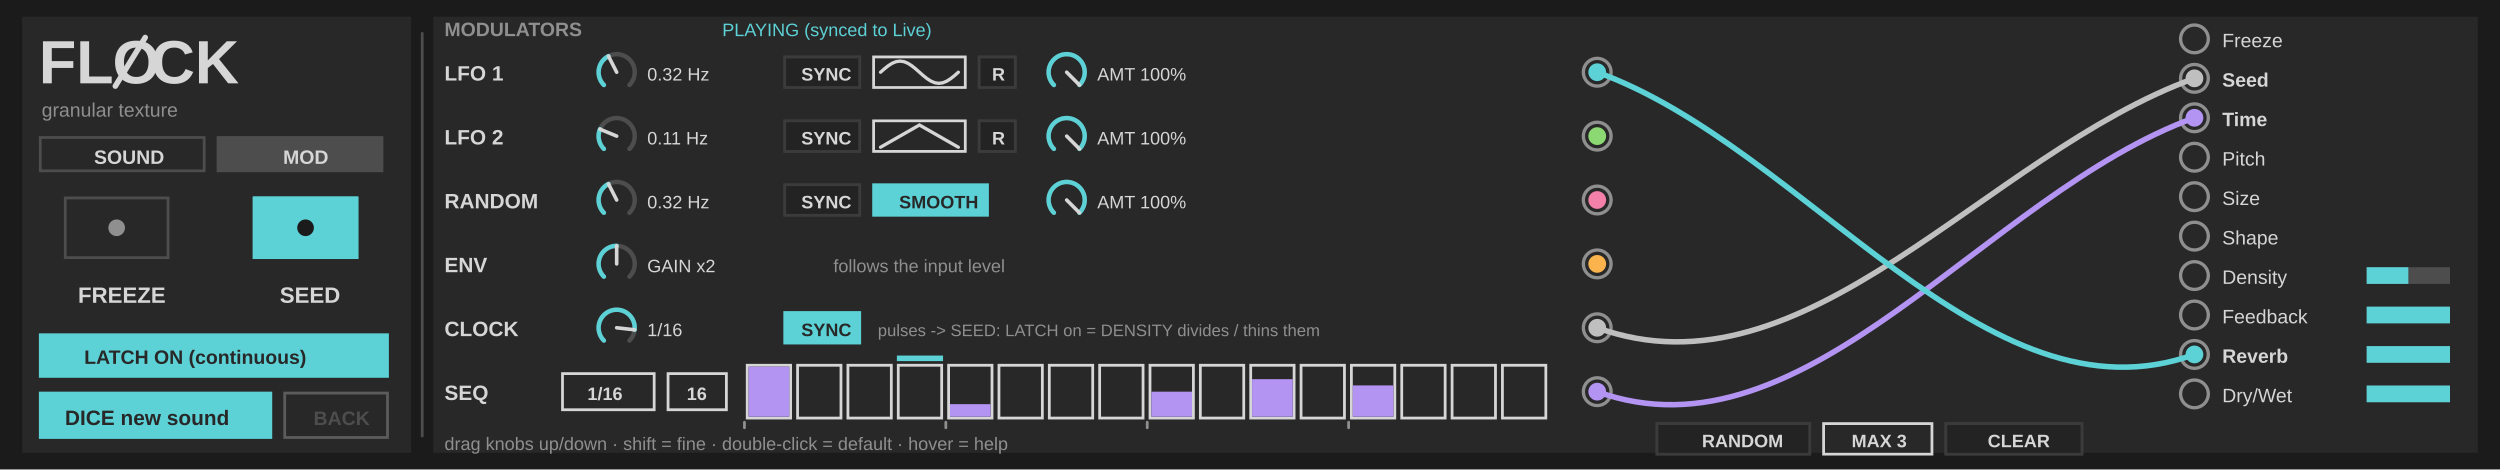
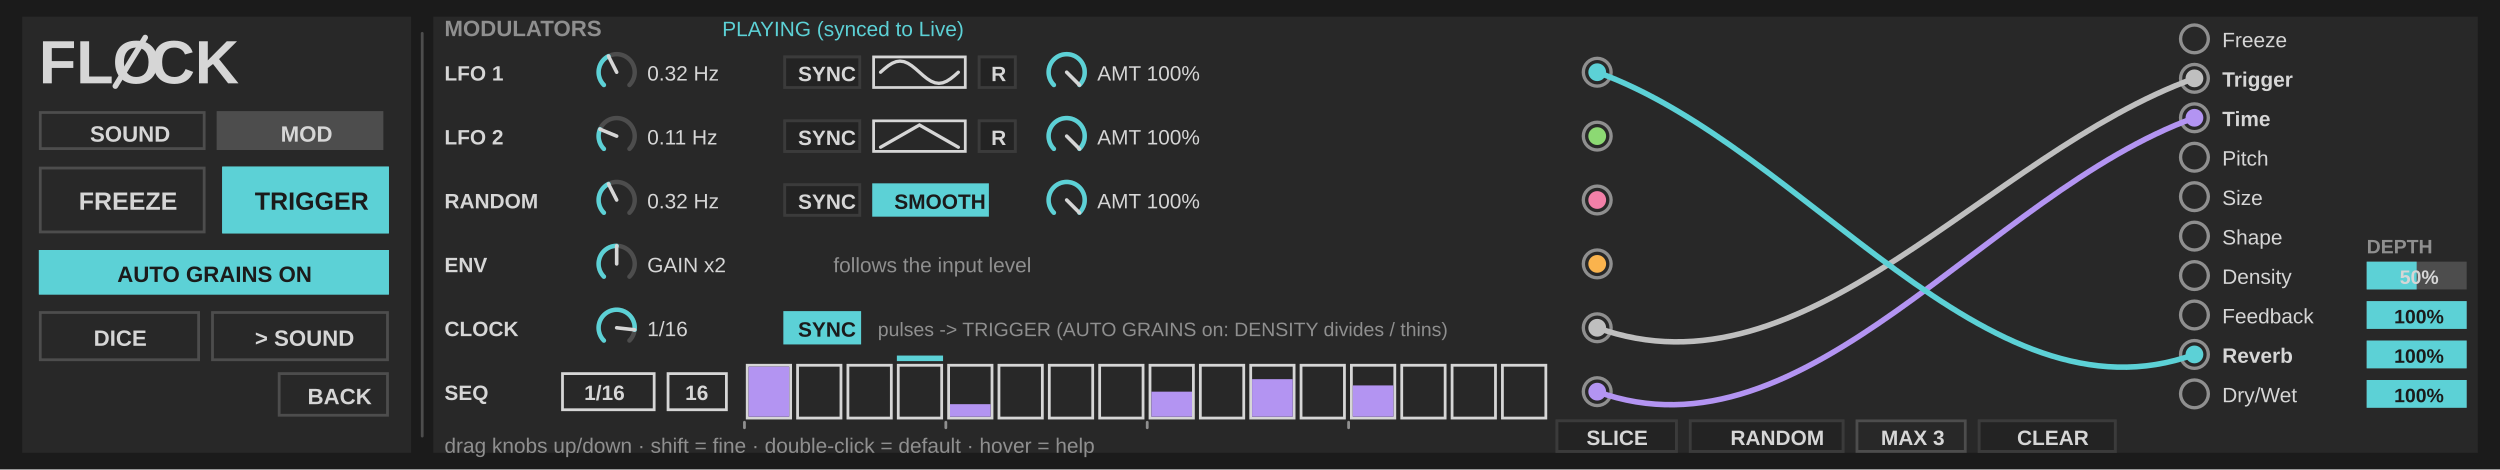
<svg xmlns="http://www.w3.org/2000/svg" width="900" height="169" viewBox="0 0 900 169">
  <defs />
  <path d="M0,0h900v169h-900Z" fill="rgba(27,27,27,1)" />
  <path d="M8,6h140v157h-140Z" fill="rgba(40,40,40,1)" />
  <path d="M156,6h736v157h-736Z" fill="rgba(40,40,40,1)" />
  <text x="14" y="30" font-family="Arial,Helvetica,sans-serif" font-size="22" font-weight="700" fill="rgba(214,214,214,1)">FL</text>
  <text x="40.52" y="30" font-family="Arial,Helvetica,sans-serif" font-size="22" font-weight="700" fill="rgba(214,214,214,1)">O</text>
  <path d="M41.52,31L52.28,13.5" fill="none" stroke="rgba(214,214,214,1)" stroke-width="2" stroke-linecap="round" />
  <text x="54.28" y="30" font-family="Arial,Helvetica,sans-serif" font-size="22" font-weight="700" fill="rgba(214,214,214,1)">CK</text>
-   <text x="15" y="42" font-family="Arial,Helvetica,sans-serif" font-size="7" font-weight="400" fill="rgba(143,143,143,1)">granular texture</text>
-   <path d="M14.5,49.5h59v12h-59Z" fill="none" stroke="rgba(77,77,77,1)" stroke-width="1" stroke-linecap="round" />
-   <text x="33.85" y="59" font-family="Arial,Helvetica,sans-serif" font-size="7" font-weight="700" fill="rgba(214,214,214,1)">SOUND</text>
-   <path d="M78,49h60v13h-60Z" fill="rgba(77,77,77,1)" />
-   <text x="101.91" y="59" font-family="Arial,Helvetica,sans-serif" font-size="7" font-weight="700" fill="rgba(214,214,214,1)">MOD</text>
-   <path d="M23,70.75h38v22.5h-38Z" fill="rgba(40,40,40,1)" />
-   <path d="M23.5,71.25h37v21.5h-37Z" fill="none" stroke="rgba(77,77,77,1)" stroke-width="1" stroke-linecap="round" />
-   <path d="M39,82a3,3 0 1,0 6,0a3,3 0 1,0 -6,0" fill="rgba(143,143,143,1)" />
-   <text x="28.08" y="109" font-family="Arial,Helvetica,sans-serif" font-size="8" font-weight="700" fill="rgba(214,214,214,1)">FREEZE</text>
-   <path d="M91,70.75h38v22.5h-38Z" fill="rgba(92,209,214,1)" />
-   <path d="M91.5,71.25h37v21.5h-37Z" fill="none" stroke="rgba(92,209,214,1)" stroke-width="1" stroke-linecap="round" />
-   <path d="M107,82a3,3 0 1,0 6,0a3,3 0 1,0 -6,0" fill="rgba(27,27,27,1)" />
-   <text x="100.72" y="109" font-family="Arial,Helvetica,sans-serif" font-size="8" font-weight="700" fill="rgba(214,214,214,1)">SEED</text>
-   <path d="M14,120h126v16h-126Z" fill="rgba(92,209,214,1)" />
-   <text x="30.31" y="131" font-family="Arial,Helvetica,sans-serif" font-size="7" font-weight="700" fill="rgba(40,40,40,1)">LATCH  ON  (continuous)</text>
-   <path d="M14,141h84v17h-84Z" fill="rgba(92,209,214,1)" />
-   <text x="23.375" y="153" font-family="Arial,Helvetica,sans-serif" font-size="7.5" font-weight="700" fill="rgba(40,40,40,1)">DICE  new sound</text>
-   <path d="M102.5,141.5h37v16h-37Z" fill="none" stroke="rgba(214,214,214,0.3)" stroke-width="1" stroke-linecap="round" />
-   <text x="112.88" y="153" font-family="Arial,Helvetica,sans-serif" font-size="7" font-weight="700" fill="rgba(77,77,77,1)">BACK</text>
+   <path d="M14.5,40.5h59v13h-59Z" fill="none" stroke="rgba(77,77,77,1)" stroke-width="1" stroke-linecap="round" />
+   <text x="32.4" y="51" font-family="Arial,Helvetica,sans-serif" font-size="8" font-weight="700" fill="rgba(214,214,214,1)">SOUND</text>
+   <path d="M78,40h60v14h-60Z" fill="rgba(77,77,77,1)" />
+   <text x="101.04" y="51" font-family="Arial,Helvetica,sans-serif" font-size="8" font-weight="700" fill="rgba(214,214,214,1)">MOD</text>
+   <path d="M14,60h60v24h-60Z" fill="rgba(40,40,40,1)" />
+   <path d="M14.5,60.5h59v23h-59Z" fill="none" stroke="rgba(77,77,77,1)" stroke-width="1" stroke-linecap="round" />
+   <text x="28.34" y="75.5" font-family="Arial,Helvetica,sans-serif" font-size="9" font-weight="700" fill="rgba(214,214,214,1)">FREEZE</text>
+   <path d="M80,60h60v24h-60Z" fill="rgba(92,209,214,1)" />
+   <path d="M80.5,60.5h59v23h-59Z" fill="none" stroke="rgba(92,209,214,1)" stroke-width="1" stroke-linecap="round" />
+   <text x="91.73" y="75.5" font-family="Arial,Helvetica,sans-serif" font-size="9" font-weight="700" fill="rgba(27,27,27,1)">TRIGGER</text>
+   <path d="M14,90h126v16h-126Z" fill="rgba(92,209,214,1)" />
+   <path d="M14.5,90.5h125v15h-125Z" fill="none" stroke="rgba(92,209,214,1)" stroke-width="1" stroke-linecap="round" />
+   <text x="42.2" y="101.5" font-family="Arial,Helvetica,sans-serif" font-size="8" font-weight="700" fill="rgba(27,27,27,1)">AUTO GRAINS  ON</text>
+   <path d="M14,112h58v18h-58Z" fill="rgba(40,40,40,1)" />
+   <path d="M14.5,112.5h57v17h-57Z" fill="none" stroke="rgba(77,77,77,1)" stroke-width="1" stroke-linecap="round" />
+   <text x="33.72" y="124.5" font-family="Arial,Helvetica,sans-serif" font-size="8" font-weight="700" fill="rgba(214,214,214,1)">DICE</text>
+   <path d="M76,112h64v18h-64Z" fill="rgba(40,40,40,1)" />
+   <path d="M76.5,112.5h63v17h-63Z" fill="none" stroke="rgba(77,77,77,1)" stroke-width="1" stroke-linecap="round" />
+   <text x="91.76" y="124.5" font-family="Arial,Helvetica,sans-serif" font-size="8" font-weight="700" fill="rgba(214,214,214,1)">&gt; SOUND</text>
+   <text x="16" y="145" font-family="Arial,Helvetica,sans-serif" font-size="8" font-weight="700" fill="rgba(92,209,214,1)" />
+   <path d="M100,134h40v16h-40Z" fill="rgba(40,40,40,1)" />
+   <path d="M100.5,134.5h39v15h-39Z" fill="none" stroke="rgba(77,77,77,1)" stroke-width="1" stroke-linecap="round" />
+   <text x="110.72" y="145.5" font-family="Arial,Helvetica,sans-serif" font-size="8" font-weight="700" fill="rgba(214,214,214,1)">BACK</text>
  <path d="M152,12L152,157" fill="none" stroke="rgba(77,77,77,1)" stroke-width="1" stroke-linecap="round" />
-   <text x="160" y="13" font-family="Arial,Helvetica,sans-serif" font-size="7" font-weight="700" fill="rgba(143,143,143,1)">MODULATORS</text>
-   <text x="260" y="13" font-family="Arial,Helvetica,sans-serif" font-size="6.5" font-weight="400" fill="rgba(92,209,214,1)">PLAYING (synced to Live)</text>
+   <text x="160" y="13" font-family="Arial,Helvetica,sans-serif" font-size="8" font-weight="700" fill="rgba(143,143,143,1)">MODULATORS</text>
+   <text x="260" y="13" font-family="Arial,Helvetica,sans-serif" font-size="7.5" font-weight="400" fill="rgba(92,209,214,1)">PLAYING (synced to Live)</text>
  <text x="160" y="29" font-family="Arial,Helvetica,sans-serif" font-size="7.5" font-weight="700" fill="rgba(214,214,214,1)">LFO 1</text>
  <path d="M217.404,30.596L217.052,30.215L216.731,29.807L216.444,29.374L216.193,28.92L215.978,28.447L215.802,27.959L215.666,27.458L215.57,26.948L215.514,26.432L215.501,25.913L215.528,25.395L215.597,24.881L215.707,24.373L215.857,23.877L216.046,23.393L216.273,22.926L216.536,22.479L216.834,22.055L217.166,21.655L217.528,21.283L217.918,20.941L218.335,20.632L218.775,20.356L219.236,20.117L219.714,19.915L220.207,19.752L220.711,19.629L221.223,19.547L221.74,19.505L222.26,19.505L222.777,19.547L223.289,19.629L223.793,19.752L224.286,19.915L224.764,20.117L225.225,20.356L225.665,20.632L226.082,20.941L226.472,21.283L226.834,21.655L227.166,22.055L227.464,22.479L227.727,22.926L227.954,23.393L228.143,23.877L228.293,24.373L228.403,24.881L228.472,25.395L228.499,25.913L228.486,26.432L228.43,26.948L228.334,27.458L228.198,27.959L228.022,28.447L227.807,28.92L227.556,29.374L227.269,29.807L226.948,30.215L226.596,30.596" fill="none" stroke="rgba(77,77,77,1)" stroke-width="1.6" stroke-linecap="round" />
  <path d="M217.404,30.596L217.057,30.221L216.741,29.821L216.458,29.396L216.208,28.951L215.995,28.487L215.818,28.009L215.68,27.517L215.58,27.017L215.52,26.51L215.5,26L215.52,25.49L215.58,24.983L215.68,24.483L215.818,23.991L215.995,23.513L216.208,23.049L216.458,22.604L216.741,22.179L217.057,21.779L217.404,21.404L217.779,21.057L218.179,20.741L218.604,20.458L219.049,20.208" fill="none" stroke="rgba(92,209,214,1)" stroke-width="1.6" stroke-linecap="round" />
  <path d="M222,26L219.049,20.208" fill="none" stroke="rgba(214,214,214,1)" stroke-width="1.3" stroke-linecap="round" />
-   <text x="233" y="29" font-family="Arial,Helvetica,sans-serif" font-size="6.5" font-weight="400" fill="rgba(214,214,214,1)">0.32 Hz</text>
+   <text x="233" y="29" font-family="Arial,Helvetica,sans-serif" font-size="7.5" font-weight="400" fill="rgba(214,214,214,1)">0.32 Hz</text>
  <path d="M282.5,20.5h27v11h-27Z" fill="none" stroke="rgba(77,77,77,1)" stroke-width="1" stroke-linecap="round" />
  <path d="M282,20h28v12h-28Z" fill="rgba(27,27,27,0.35)" />
-   <text x="288.46" y="29" font-family="Arial,Helvetica,sans-serif" font-size="6.5" font-weight="700" fill="rgba(214,214,214,1)">SYNC</text>
+   <text x="287.3" y="29.2" font-family="Arial,Helvetica,sans-serif" font-size="7.5" font-weight="700" fill="rgba(214,214,214,1)">SYNC</text>
  <path d="M314.5,20.5h33v11h-33Z" fill="none" stroke="rgba(214,214,214,1)" stroke-width="1" stroke-linecap="round" />
  <path d="M317,26L318.4,24.764L319.8,23.649L321.2,22.764L322.6,22.196L324,22L325.4,22.196L326.8,22.764L328.2,23.649L329.6,24.764L331,26L332.4,27.236L333.8,28.351L335.2,29.236L336.6,29.804L338,30L339.4,29.804L340.8,29.236L342.2,28.351L343.6,27.236L345,26" fill="none" stroke="rgba(214,214,214,1)" stroke-width="1.2" stroke-linecap="round" />
  <path d="M352.5,20.5h13v11h-13Z" fill="none" stroke="rgba(77,77,77,1)" stroke-width="1" stroke-linecap="round" />
  <path d="M352,20h14v12h-14Z" fill="rgba(27,27,27,0.35)" />
-   <text x="357.115" y="29" font-family="Arial,Helvetica,sans-serif" font-size="6.5" font-weight="700" fill="rgba(214,214,214,1)">R</text>
+   <text x="356.825" y="29.2" font-family="Arial,Helvetica,sans-serif" font-size="7.5" font-weight="700" fill="rgba(214,214,214,1)">R</text>
  <path d="M379.404,30.596L379.052,30.215L378.731,29.807L378.444,29.374L378.193,28.92L377.978,28.447L377.802,27.959L377.666,27.458L377.57,26.948L377.514,26.432L377.501,25.913L377.528,25.395L377.597,24.881L377.707,24.373L377.857,23.877L378.046,23.393L378.273,22.926L378.536,22.479L378.834,22.055L379.166,21.655L379.528,21.283L379.918,20.941L380.335,20.632L380.775,20.356L381.236,20.117L381.714,19.915L382.207,19.752L382.711,19.629L383.223,19.547L383.74,19.505L384.26,19.505L384.777,19.547L385.289,19.629L385.793,19.752L386.286,19.915L386.764,20.117L387.225,20.356L387.665,20.632L388.082,20.941L388.472,21.283L388.834,21.655L389.166,22.055L389.464,22.479L389.727,22.926L389.954,23.393L390.143,23.877L390.293,24.373L390.403,24.881L390.472,25.395L390.499,25.913L390.486,26.432L390.43,26.948L390.334,27.458L390.198,27.959L390.022,28.447L389.807,28.92L389.556,29.374L389.269,29.807L388.948,30.215L388.596,30.596" fill="none" stroke="rgba(77,77,77,1)" stroke-width="1.6" stroke-linecap="round" />
  <path d="M379.404,30.596L379.052,30.215L378.731,29.807L378.444,29.374L378.193,28.92L377.978,28.447L377.802,27.959L377.666,27.458L377.57,26.948L377.514,26.432L377.501,25.913L377.528,25.395L377.597,24.881L377.707,24.373L377.857,23.877L378.046,23.393L378.273,22.926L378.536,22.479L378.834,22.055L379.166,21.655L379.528,21.283L379.918,20.941L380.335,20.632L380.775,20.356L381.236,20.117L381.714,19.915L382.207,19.752L382.711,19.629L383.223,19.547L383.74,19.505L384.26,19.505L384.777,19.547L385.289,19.629L385.793,19.752L386.286,19.915L386.764,20.117L387.225,20.356L387.665,20.632L388.082,20.941L388.472,21.283L388.834,21.655L389.166,22.055L389.464,22.479L389.727,22.926L389.954,23.393L390.143,23.877L390.293,24.373L390.403,24.881L390.472,25.395L390.499,25.913L390.486,26.432L390.43,26.948L390.334,27.458L390.198,27.959L390.022,28.447L389.807,28.92L389.556,29.374L389.269,29.807L388.948,30.215L388.596,30.596" fill="none" stroke="rgba(92,209,214,1)" stroke-width="1.6" stroke-linecap="round" />
  <path d="M384,26L388.596,30.596" fill="none" stroke="rgba(214,214,214,1)" stroke-width="1.3" stroke-linecap="round" />
-   <text x="395" y="29" font-family="Arial,Helvetica,sans-serif" font-size="6.5" font-weight="400" fill="rgba(214,214,214,1)">AMT 100%</text>
+   <text x="395" y="29" font-family="Arial,Helvetica,sans-serif" font-size="7.5" font-weight="400" fill="rgba(214,214,214,1)">AMT 100%</text>
  <path d="M570,26a5,5 0 1,0 10,0a5,5 0 1,0 -10,0" fill="none" stroke="rgba(143,143,143,1)" stroke-width="1.2" stroke-linecap="round" />
  <path d="M571.8,26a3.2,3.2 0 1,0 6.4,0a3.2,3.2 0 1,0 -6.4,0" fill="rgba(92,209,214,1)" />
  <text x="160" y="52" font-family="Arial,Helvetica,sans-serif" font-size="7.5" font-weight="700" fill="rgba(214,214,214,1)">LFO 2</text>
  <path d="M217.404,53.596L217.052,53.215L216.731,52.807L216.444,52.374L216.193,51.92L215.978,51.447L215.802,50.959L215.666,50.458L215.57,49.948L215.514,49.432L215.501,48.913L215.528,48.395L215.597,47.881L215.707,47.373L215.857,46.877L216.046,46.393L216.273,45.926L216.536,45.479L216.834,45.055L217.166,44.655L217.528,44.283L217.918,43.941L218.335,43.632L218.775,43.356L219.236,43.117L219.714,42.915L220.207,42.752L220.711,42.629L221.223,42.547L221.74,42.505L222.26,42.505L222.777,42.547L223.289,42.629L223.793,42.752L224.286,42.915L224.764,43.117L225.225,43.356L225.665,43.632L226.082,43.941L226.472,44.283L226.834,44.655L227.166,45.055L227.464,45.479L227.727,45.926L227.954,46.393L228.143,46.877L228.293,47.373L228.403,47.881L228.472,48.395L228.499,48.913L228.486,49.432L228.43,49.948L228.334,50.458L228.198,50.959L228.022,51.447L227.807,51.92L227.556,52.374L227.269,52.807L226.948,53.215L226.596,53.596" fill="none" stroke="rgba(77,77,77,1)" stroke-width="1.6" stroke-linecap="round" />
  <path d="M217.404,53.596L217.057,53.221L216.741,52.821L216.458,52.396L216.208,51.951L215.995,51.487L215.818,51.009L215.68,50.517L215.58,50.017L215.52,49.51L215.5,49L215.52,48.49L215.58,47.983L215.68,47.483L215.818,46.991L215.995,46.513" fill="none" stroke="rgba(92,209,214,1)" stroke-width="1.6" stroke-linecap="round" />
  <path d="M222,49L215.995,46.513" fill="none" stroke="rgba(214,214,214,1)" stroke-width="1.3" stroke-linecap="round" />
-   <text x="233" y="52" font-family="Arial,Helvetica,sans-serif" font-size="6.5" font-weight="400" fill="rgba(214,214,214,1)">0.11 Hz</text>
+   <text x="233" y="52" font-family="Arial,Helvetica,sans-serif" font-size="7.5" font-weight="400" fill="rgba(214,214,214,1)">0.11 Hz</text>
  <path d="M282.5,43.5h27v11h-27Z" fill="none" stroke="rgba(77,77,77,1)" stroke-width="1" stroke-linecap="round" />
  <path d="M282,43h28v12h-28Z" fill="rgba(27,27,27,0.35)" />
-   <text x="288.46" y="52" font-family="Arial,Helvetica,sans-serif" font-size="6.5" font-weight="700" fill="rgba(214,214,214,1)">SYNC</text>
+   <text x="287.3" y="52.2" font-family="Arial,Helvetica,sans-serif" font-size="7.5" font-weight="700" fill="rgba(214,214,214,1)">SYNC</text>
  <path d="M314.5,43.5h33v11h-33Z" fill="none" stroke="rgba(214,214,214,1)" stroke-width="1" stroke-linecap="round" />
  <path d="M317,53L318.4,52.2L319.8,51.4L321.2,50.6L322.6,49.8L324,49L325.4,48.2L326.8,47.4L328.2,46.6L329.6,45.8L331,45L332.4,45.8L333.8,46.6L335.2,47.4L336.6,48.2L338,49L339.4,49.8L340.8,50.6L342.2,51.4L343.6,52.2L345,53" fill="none" stroke="rgba(214,214,214,1)" stroke-width="1.2" stroke-linecap="round" />
  <path d="M352.5,43.5h13v11h-13Z" fill="none" stroke="rgba(77,77,77,1)" stroke-width="1" stroke-linecap="round" />
  <path d="M352,43h14v12h-14Z" fill="rgba(27,27,27,0.35)" />
-   <text x="357.115" y="52" font-family="Arial,Helvetica,sans-serif" font-size="6.5" font-weight="700" fill="rgba(214,214,214,1)">R</text>
+   <text x="356.825" y="52.2" font-family="Arial,Helvetica,sans-serif" font-size="7.5" font-weight="700" fill="rgba(214,214,214,1)">R</text>
  <path d="M379.404,53.596L379.052,53.215L378.731,52.807L378.444,52.374L378.193,51.92L377.978,51.447L377.802,50.959L377.666,50.458L377.57,49.948L377.514,49.432L377.501,48.913L377.528,48.395L377.597,47.881L377.707,47.373L377.857,46.877L378.046,46.393L378.273,45.926L378.536,45.479L378.834,45.055L379.166,44.655L379.528,44.283L379.918,43.941L380.335,43.632L380.775,43.356L381.236,43.117L381.714,42.915L382.207,42.752L382.711,42.629L383.223,42.547L383.74,42.505L384.26,42.505L384.777,42.547L385.289,42.629L385.793,42.752L386.286,42.915L386.764,43.117L387.225,43.356L387.665,43.632L388.082,43.941L388.472,44.283L388.834,44.655L389.166,45.055L389.464,45.479L389.727,45.926L389.954,46.393L390.143,46.877L390.293,47.373L390.403,47.881L390.472,48.395L390.499,48.913L390.486,49.432L390.43,49.948L390.334,50.458L390.198,50.959L390.022,51.447L389.807,51.92L389.556,52.374L389.269,52.807L388.948,53.215L388.596,53.596" fill="none" stroke="rgba(77,77,77,1)" stroke-width="1.6" stroke-linecap="round" />
  <path d="M379.404,53.596L379.052,53.215L378.731,52.807L378.444,52.374L378.193,51.92L377.978,51.447L377.802,50.959L377.666,50.458L377.57,49.948L377.514,49.432L377.501,48.913L377.528,48.395L377.597,47.881L377.707,47.373L377.857,46.877L378.046,46.393L378.273,45.926L378.536,45.479L378.834,45.055L379.166,44.655L379.528,44.283L379.918,43.941L380.335,43.632L380.775,43.356L381.236,43.117L381.714,42.915L382.207,42.752L382.711,42.629L383.223,42.547L383.74,42.505L384.26,42.505L384.777,42.547L385.289,42.629L385.793,42.752L386.286,42.915L386.764,43.117L387.225,43.356L387.665,43.632L388.082,43.941L388.472,44.283L388.834,44.655L389.166,45.055L389.464,45.479L389.727,45.926L389.954,46.393L390.143,46.877L390.293,47.373L390.403,47.881L390.472,48.395L390.499,48.913L390.486,49.432L390.43,49.948L390.334,50.458L390.198,50.959L390.022,51.447L389.807,51.92L389.556,52.374L389.269,52.807L388.948,53.215L388.596,53.596" fill="none" stroke="rgba(92,209,214,1)" stroke-width="1.6" stroke-linecap="round" />
  <path d="M384,49L388.596,53.596" fill="none" stroke="rgba(214,214,214,1)" stroke-width="1.3" stroke-linecap="round" />
-   <text x="395" y="52" font-family="Arial,Helvetica,sans-serif" font-size="6.5" font-weight="400" fill="rgba(214,214,214,1)">AMT 100%</text>
+   <text x="395" y="52" font-family="Arial,Helvetica,sans-serif" font-size="7.5" font-weight="400" fill="rgba(214,214,214,1)">AMT 100%</text>
  <path d="M570,49a5,5 0 1,0 10,0a5,5 0 1,0 -10,0" fill="none" stroke="rgba(143,143,143,1)" stroke-width="1.2" stroke-linecap="round" />
  <path d="M571.8,49a3.2,3.2 0 1,0 6.4,0a3.2,3.2 0 1,0 -6.4,0" fill="rgba(140,217,115,1)" />
  <text x="160" y="75" font-family="Arial,Helvetica,sans-serif" font-size="7.5" font-weight="700" fill="rgba(214,214,214,1)">RANDOM</text>
  <path d="M217.404,76.596L217.052,76.215L216.731,75.807L216.444,75.374L216.193,74.92L215.978,74.447L215.802,73.959L215.666,73.458L215.57,72.948L215.514,72.432L215.501,71.913L215.528,71.395L215.597,70.881L215.707,70.373L215.857,69.877L216.046,69.393L216.273,68.926L216.536,68.479L216.834,68.055L217.166,67.655L217.528,67.283L217.918,66.941L218.335,66.632L218.775,66.356L219.236,66.117L219.714,65.915L220.207,65.752L220.711,65.629L221.223,65.547L221.74,65.505L222.26,65.505L222.777,65.547L223.289,65.629L223.793,65.752L224.286,65.915L224.764,66.117L225.225,66.356L225.665,66.632L226.082,66.941L226.472,67.283L226.834,67.655L227.166,68.055L227.464,68.479L227.727,68.926L227.954,69.393L228.143,69.877L228.293,70.373L228.403,70.881L228.472,71.395L228.499,71.913L228.486,72.432L228.43,72.948L228.334,73.458L228.198,73.959L228.022,74.447L227.807,74.92L227.556,75.374L227.269,75.807L226.948,76.215L226.596,76.596" fill="none" stroke="rgba(77,77,77,1)" stroke-width="1.6" stroke-linecap="round" />
  <path d="M217.404,76.596L217.057,76.221L216.741,75.821L216.458,75.396L216.208,74.951L215.995,74.487L215.818,74.009L215.68,73.517L215.58,73.017L215.52,72.51L215.5,72L215.52,71.49L215.58,70.983L215.68,70.483L215.818,69.991L215.995,69.513L216.208,69.049L216.458,68.604L216.741,68.179L217.057,67.779L217.404,67.404L217.779,67.057L218.179,66.741L218.604,66.458L219.049,66.208" fill="none" stroke="rgba(92,209,214,1)" stroke-width="1.6" stroke-linecap="round" />
  <path d="M222,72L219.049,66.208" fill="none" stroke="rgba(214,214,214,1)" stroke-width="1.3" stroke-linecap="round" />
-   <text x="233" y="75" font-family="Arial,Helvetica,sans-serif" font-size="6.5" font-weight="400" fill="rgba(214,214,214,1)">0.32 Hz</text>
+   <text x="233" y="75" font-family="Arial,Helvetica,sans-serif" font-size="7.5" font-weight="400" fill="rgba(214,214,214,1)">0.32 Hz</text>
  <path d="M282.5,66.5h27v11h-27Z" fill="none" stroke="rgba(77,77,77,1)" stroke-width="1" stroke-linecap="round" />
  <path d="M282,66h28v12h-28Z" fill="rgba(27,27,27,0.35)" />
-   <text x="288.46" y="75" font-family="Arial,Helvetica,sans-serif" font-size="6.5" font-weight="700" fill="rgba(214,214,214,1)">SYNC</text>
+   <text x="287.3" y="75.2" font-family="Arial,Helvetica,sans-serif" font-size="7.5" font-weight="700" fill="rgba(214,214,214,1)">SYNC</text>
  <path d="M314,66h42v12h-42Z" fill="rgba(92,209,214,1)" />
-   <text x="323.69" y="75" font-family="Arial,Helvetica,sans-serif" font-size="6.5" font-weight="700" fill="rgba(40,40,40,1)">SMOOTH</text>
+   <text x="321.95" y="75.2" font-family="Arial,Helvetica,sans-serif" font-size="7.5" font-weight="700" fill="rgba(27,27,27,1)">SMOOTH</text>
  <path d="M379.404,76.596L379.052,76.215L378.731,75.807L378.444,75.374L378.193,74.92L377.978,74.447L377.802,73.959L377.666,73.458L377.57,72.948L377.514,72.432L377.501,71.913L377.528,71.395L377.597,70.881L377.707,70.373L377.857,69.877L378.046,69.393L378.273,68.926L378.536,68.479L378.834,68.055L379.166,67.655L379.528,67.283L379.918,66.941L380.335,66.632L380.775,66.356L381.236,66.117L381.714,65.915L382.207,65.752L382.711,65.629L383.223,65.547L383.74,65.505L384.26,65.505L384.777,65.547L385.289,65.629L385.793,65.752L386.286,65.915L386.764,66.117L387.225,66.356L387.665,66.632L388.082,66.941L388.472,67.283L388.834,67.655L389.166,68.055L389.464,68.479L389.727,68.926L389.954,69.393L390.143,69.877L390.293,70.373L390.403,70.881L390.472,71.395L390.499,71.913L390.486,72.432L390.43,72.948L390.334,73.458L390.198,73.959L390.022,74.447L389.807,74.92L389.556,75.374L389.269,75.807L388.948,76.215L388.596,76.596" fill="none" stroke="rgba(77,77,77,1)" stroke-width="1.6" stroke-linecap="round" />
  <path d="M379.404,76.596L379.052,76.215L378.731,75.807L378.444,75.374L378.193,74.92L377.978,74.447L377.802,73.959L377.666,73.458L377.57,72.948L377.514,72.432L377.501,71.913L377.528,71.395L377.597,70.881L377.707,70.373L377.857,69.877L378.046,69.393L378.273,68.926L378.536,68.479L378.834,68.055L379.166,67.655L379.528,67.283L379.918,66.941L380.335,66.632L380.775,66.356L381.236,66.117L381.714,65.915L382.207,65.752L382.711,65.629L383.223,65.547L383.74,65.505L384.26,65.505L384.777,65.547L385.289,65.629L385.793,65.752L386.286,65.915L386.764,66.117L387.225,66.356L387.665,66.632L388.082,66.941L388.472,67.283L388.834,67.655L389.166,68.055L389.464,68.479L389.727,68.926L389.954,69.393L390.143,69.877L390.293,70.373L390.403,70.881L390.472,71.395L390.499,71.913L390.486,72.432L390.43,72.948L390.334,73.458L390.198,73.959L390.022,74.447L389.807,74.92L389.556,75.374L389.269,75.807L388.948,76.215L388.596,76.596" fill="none" stroke="rgba(92,209,214,1)" stroke-width="1.6" stroke-linecap="round" />
  <path d="M384,72L388.596,76.596" fill="none" stroke="rgba(214,214,214,1)" stroke-width="1.3" stroke-linecap="round" />
-   <text x="395" y="75" font-family="Arial,Helvetica,sans-serif" font-size="6.5" font-weight="400" fill="rgba(214,214,214,1)">AMT 100%</text>
+   <text x="395" y="75" font-family="Arial,Helvetica,sans-serif" font-size="7.5" font-weight="400" fill="rgba(214,214,214,1)">AMT 100%</text>
  <path d="M570,72a5,5 0 1,0 10,0a5,5 0 1,0 -10,0" fill="none" stroke="rgba(143,143,143,1)" stroke-width="1.2" stroke-linecap="round" />
  <path d="M571.8,72a3.2,3.2 0 1,0 6.4,0a3.2,3.2 0 1,0 -6.4,0" fill="rgba(242,128,168,1)" />
  <text x="160" y="98" font-family="Arial,Helvetica,sans-serif" font-size="7.5" font-weight="700" fill="rgba(214,214,214,1)">ENV</text>
  <path d="M217.404,99.596L217.052,99.215L216.731,98.807L216.444,98.374L216.193,97.92L215.978,97.447L215.802,96.959L215.666,96.458L215.57,95.948L215.514,95.432L215.501,94.913L215.528,94.395L215.597,93.881L215.707,93.373L215.857,92.877L216.046,92.393L216.273,91.926L216.536,91.479L216.834,91.055L217.166,90.655L217.528,90.283L217.918,89.941L218.335,89.632L218.775,89.356L219.236,89.117L219.714,88.915L220.207,88.752L220.711,88.629L221.223,88.547L221.74,88.505L222.26,88.505L222.777,88.547L223.289,88.629L223.793,88.752L224.286,88.915L224.764,89.117L225.225,89.356L225.665,89.632L226.082,89.941L226.472,90.283L226.834,90.655L227.166,91.055L227.464,91.479L227.727,91.926L227.954,92.393L228.143,92.877L228.293,93.373L228.403,93.881L228.472,94.395L228.499,94.913L228.486,95.432L228.43,95.948L228.334,96.458L228.198,96.959L228.022,97.447L227.807,97.92L227.556,98.374L227.269,98.807L226.948,99.215L226.596,99.596" fill="none" stroke="rgba(77,77,77,1)" stroke-width="1.6" stroke-linecap="round" />
  <path d="M217.404,99.596L217.057,99.221L216.741,98.821L216.458,98.396L216.208,97.951L215.995,97.487L215.818,97.009L215.68,96.517L215.58,96.017L215.52,95.51L215.5,95L215.52,94.49L215.58,93.983L215.68,93.483L215.818,92.991L215.995,92.513L216.208,92.049L216.458,91.604L216.741,91.179L217.057,90.779L217.404,90.404L217.779,90.057L218.179,89.741L218.604,89.458L219.049,89.208L219.513,88.995L219.991,88.818L220.483,88.68L220.983,88.58L221.49,88.52L222,88.5" fill="none" stroke="rgba(92,209,214,1)" stroke-width="1.6" stroke-linecap="round" />
  <path d="M222,95L222,88.5" fill="none" stroke="rgba(214,214,214,1)" stroke-width="1.3" stroke-linecap="round" />
-   <text x="233" y="98" font-family="Arial,Helvetica,sans-serif" font-size="6.5" font-weight="400" fill="rgba(214,214,214,1)">GAIN x2</text>
-   <text x="300" y="98" font-family="Arial,Helvetica,sans-serif" font-size="6.5" font-weight="400" fill="rgba(143,143,143,1)">follows the input level</text>
+   <text x="233" y="98" font-family="Arial,Helvetica,sans-serif" font-size="7.5" font-weight="400" fill="rgba(214,214,214,1)">GAIN x2</text>
+   <text x="300" y="98" font-family="Arial,Helvetica,sans-serif" font-size="7.5" font-weight="400" fill="rgba(143,143,143,1)">follows the input level</text>
  <path d="M570,95a5,5 0 1,0 10,0a5,5 0 1,0 -10,0" fill="none" stroke="rgba(143,143,143,1)" stroke-width="1.2" stroke-linecap="round" />
  <path d="M571.8,95a3.2,3.2 0 1,0 6.4,0a3.2,3.2 0 1,0 -6.4,0" fill="rgba(250,179,77,1)" />
  <text x="160" y="121" font-family="Arial,Helvetica,sans-serif" font-size="7.5" font-weight="700" fill="rgba(214,214,214,1)">CLOCK</text>
  <path d="M217.404,122.596L217.052,122.215L216.731,121.807L216.444,121.374L216.193,120.92L215.978,120.447L215.802,119.959L215.666,119.458L215.57,118.948L215.514,118.432L215.501,117.913L215.528,117.395L215.597,116.881L215.707,116.373L215.857,115.877L216.046,115.393L216.273,114.926L216.536,114.479L216.834,114.055L217.166,113.655L217.528,113.283L217.918,112.941L218.335,112.632L218.775,112.356L219.236,112.117L219.714,111.915L220.207,111.752L220.711,111.629L221.223,111.547L221.74,111.505L222.26,111.505L222.777,111.547L223.289,111.629L223.793,111.752L224.286,111.915L224.764,112.117L225.225,112.356L225.665,112.632L226.082,112.941L226.472,113.283L226.834,113.655L227.166,114.055L227.464,114.479L227.727,114.926L227.954,115.393L228.143,115.877L228.293,116.373L228.403,116.881L228.472,117.395L228.499,117.913L228.486,118.432L228.43,118.948L228.334,119.458L228.198,119.959L228.022,120.447L227.807,120.92L227.556,121.374L227.269,121.807L226.948,122.215L226.596,122.596" fill="none" stroke="rgba(77,77,77,1)" stroke-width="1.6" stroke-linecap="round" />
  <path d="M217.404,122.596L217.055,122.218L216.736,121.814L216.451,121.385L216.201,120.936L215.987,120.468L215.81,119.985L215.673,119.489L215.575,118.984L215.517,118.472L215.5,117.958L215.524,117.444L215.588,116.933L215.693,116.43L215.837,115.935L216.019,115.454L216.239,114.989L216.496,114.543L216.786,114.118L217.11,113.718L217.464,113.345L217.846,113L218.255,112.688L218.687,112.408L219.139,112.163L219.61,111.955L220.096,111.785L220.593,111.654L221.1,111.563L221.612,111.512L222.126,111.501L222.64,111.532L223.149,111.602L223.652,111.713L224.144,111.864L224.623,112.053L225.085,112.279L225.528,112.541L225.949,112.837L226.345,113.165L226.714,113.524L227.053,113.911L227.36,114.324L227.634,114.759L227.873,115.215L228.075,115.688L228.239,116.176L228.364,116.675L228.448,117.183L228.493,117.696L228.497,118.21L228.46,118.723" fill="none" stroke="rgba(92,209,214,1)" stroke-width="1.6" stroke-linecap="round" />
  <path d="M222,118L228.46,118.723" fill="none" stroke="rgba(214,214,214,1)" stroke-width="1.3" stroke-linecap="round" />
-   <text x="233" y="121" font-family="Arial,Helvetica,sans-serif" font-size="6.5" font-weight="400" fill="rgba(214,214,214,1)">1/16</text>
+   <text x="233" y="121" font-family="Arial,Helvetica,sans-serif" font-size="7.5" font-weight="400" fill="rgba(214,214,214,1)">1/16</text>
  <path d="M282,112h28v12h-28Z" fill="rgba(92,209,214,1)" />
-   <text x="288.46" y="121" font-family="Arial,Helvetica,sans-serif" font-size="6.5" font-weight="700" fill="rgba(40,40,40,1)">SYNC</text>
-   <text x="316" y="121" font-family="Arial,Helvetica,sans-serif" font-size="6" font-weight="400" fill="rgba(143,143,143,1)">pulses -&gt; SEED: LATCH on = DENSITY divides / thins them</text>
+   <text x="287.3" y="121.2" font-family="Arial,Helvetica,sans-serif" font-size="7.5" font-weight="700" fill="rgba(27,27,27,1)">SYNC</text>
+   <text x="316" y="121" font-family="Arial,Helvetica,sans-serif" font-size="7" font-weight="400" fill="rgba(143,143,143,1)">pulses -&gt; TRIGGER (AUTO GRAINS on: DENSITY divides / thins)</text>
  <path d="M570,118a5,5 0 1,0 10,0a5,5 0 1,0 -10,0" fill="none" stroke="rgba(143,143,143,1)" stroke-width="1.2" stroke-linecap="round" />
  <path d="M571.8,118a3.2,3.2 0 1,0 6.4,0a3.2,3.2 0 1,0 -6.4,0" fill="rgba(191,191,191,1)" />
  <text x="160" y="144" font-family="Arial,Helvetica,sans-serif" font-size="7.5" font-weight="700" fill="rgba(214,214,214,1)">SEQ</text>
  <path d="M202.5,134.5h33v13h-33Z" fill="none" stroke="rgba(214,214,214,1)" stroke-width="1" stroke-linecap="round" />
-   <text x="211.46" y="144" font-family="Arial,Helvetica,sans-serif" font-size="6.5" font-weight="700" fill="rgba(214,214,214,1)">1/16</text>
+   <text x="210.3" y="144" font-family="Arial,Helvetica,sans-serif" font-size="7.5" font-weight="700" fill="rgba(214,214,214,1)">1/16</text>
  <path d="M240.5,134.5h21v13h-21Z" fill="none" stroke="rgba(214,214,214,1)" stroke-width="1" stroke-linecap="round" />
-   <text x="247.23" y="144" font-family="Arial,Helvetica,sans-serif" font-size="6.5" font-weight="700" fill="rgba(214,214,214,1)">16</text>
+   <text x="246.65" y="144" font-family="Arial,Helvetica,sans-serif" font-size="7.5" font-weight="700" fill="rgba(214,214,214,1)">16</text>
  <path d="M269,131.5h15.625v19h-15.625Z" fill="none" stroke="rgba(214,214,214,1)" stroke-width="1" stroke-linecap="round" />
  <path d="M269.5,132h14.625v18h-14.625Z" fill="rgba(179,148,242,1)" />
  <path d="M268,152L268,154" fill="none" stroke="rgba(143,143,143,1)" stroke-width="1" stroke-linecap="round" />
  <path d="M287.125,131.5h15.625v19h-15.625Z" fill="none" stroke="rgba(214,214,214,1)" stroke-width="1" stroke-linecap="round" />
  <path d="M305.25,131.5h15.625v19h-15.625Z" fill="none" stroke="rgba(214,214,214,1)" stroke-width="1" stroke-linecap="round" />
  <path d="M323.375,131.5h15.625v19h-15.625Z" fill="none" stroke="rgba(214,214,214,1)" stroke-width="1" stroke-linecap="round" />
  <path d="M322.875,128h16.625v2h-16.625Z" fill="rgba(92,209,214,1)" />
  <path d="M341.5,131.5h15.625v19h-15.625Z" fill="none" stroke="rgba(214,214,214,1)" stroke-width="1" stroke-linecap="round" />
  <path d="M342,145.5h14.625v4.5h-14.625Z" fill="rgba(179,148,242,1)" />
  <path d="M340.5,152L340.5,154" fill="none" stroke="rgba(143,143,143,1)" stroke-width="1" stroke-linecap="round" />
  <path d="M359.625,131.5h15.625v19h-15.625Z" fill="none" stroke="rgba(214,214,214,1)" stroke-width="1" stroke-linecap="round" />
  <path d="M377.75,131.5h15.625v19h-15.625Z" fill="none" stroke="rgba(214,214,214,1)" stroke-width="1" stroke-linecap="round" />
  <path d="M395.875,131.5h15.625v19h-15.625Z" fill="none" stroke="rgba(214,214,214,1)" stroke-width="1" stroke-linecap="round" />
  <path d="M414,131.5h15.625v19h-15.625Z" fill="none" stroke="rgba(214,214,214,1)" stroke-width="1" stroke-linecap="round" />
  <path d="M414.5,141h14.625v9h-14.625Z" fill="rgba(179,148,242,1)" />
  <path d="M413,152L413,154" fill="none" stroke="rgba(143,143,143,1)" stroke-width="1" stroke-linecap="round" />
  <path d="M432.125,131.5h15.625v19h-15.625Z" fill="none" stroke="rgba(214,214,214,1)" stroke-width="1" stroke-linecap="round" />
  <path d="M450.25,131.5h15.625v19h-15.625Z" fill="none" stroke="rgba(214,214,214,1)" stroke-width="1" stroke-linecap="round" />
  <path d="M450.75,136.5h14.625v13.5h-14.625Z" fill="rgba(179,148,242,1)" />
  <path d="M468.375,131.5h15.625v19h-15.625Z" fill="none" stroke="rgba(214,214,214,1)" stroke-width="1" stroke-linecap="round" />
  <path d="M486.5,131.5h15.625v19h-15.625Z" fill="none" stroke="rgba(214,214,214,1)" stroke-width="1" stroke-linecap="round" />
  <path d="M487,138.75h14.625v11.25h-14.625Z" fill="rgba(179,148,242,1)" />
  <path d="M485.5,152L485.5,154" fill="none" stroke="rgba(143,143,143,1)" stroke-width="1" stroke-linecap="round" />
  <path d="M504.625,131.5h15.625v19h-15.625Z" fill="none" stroke="rgba(214,214,214,1)" stroke-width="1" stroke-linecap="round" />
  <path d="M522.75,131.5h15.625v19h-15.625Z" fill="none" stroke="rgba(214,214,214,1)" stroke-width="1" stroke-linecap="round" />
  <path d="M540.875,131.5h15.625v19h-15.625Z" fill="none" stroke="rgba(214,214,214,1)" stroke-width="1" stroke-linecap="round" />
  <path d="M570,141a5,5 0 1,0 10,0a5,5 0 1,0 -10,0" fill="none" stroke="rgba(143,143,143,1)" stroke-width="1.2" stroke-linecap="round" />
  <path d="M571.8,141a3.2,3.2 0 1,0 6.4,0a3.2,3.2 0 1,0 -6.4,0" fill="rgba(179,148,242,1)" />
  <path d="M785,14a5,5 0 1,0 10,0a5,5 0 1,0 -10,0" fill="none" stroke="rgba(143,143,143,1)" stroke-width="1.2" stroke-linecap="round" />
-   <text x="800" y="17" font-family="Arial,Helvetica,sans-serif" font-size="7" font-weight="400" fill="rgba(214,214,214,1)">Freeze</text>
+   <text x="800" y="17" font-family="Arial,Helvetica,sans-serif" font-size="7.5" font-weight="400" fill="rgba(214,214,214,1)">Freeze</text>
  <path d="M785,28.2a5,5 0 1,0 10,0a5,5 0 1,0 -10,0" fill="none" stroke="rgba(143,143,143,1)" stroke-width="1.2" stroke-linecap="round" />
  <path d="M786.8,28.2a3.2,3.2 0 1,0 6.4,0a3.2,3.2 0 1,0 -6.4,0" fill="rgba(191,191,191,1)" />
-   <text x="800" y="31.2" font-family="Arial,Helvetica,sans-serif" font-size="7" font-weight="700" fill="rgba(214,214,214,1)">Seed</text>
+   <text x="800" y="31.2" font-family="Arial,Helvetica,sans-serif" font-size="7.5" font-weight="700" fill="rgba(214,214,214,1)">Trigger</text>
  <path d="M785,42.4a5,5 0 1,0 10,0a5,5 0 1,0 -10,0" fill="none" stroke="rgba(143,143,143,1)" stroke-width="1.2" stroke-linecap="round" />
  <path d="M786.8,42.4a3.2,3.2 0 1,0 6.4,0a3.2,3.2 0 1,0 -6.4,0" fill="rgba(179,148,242,1)" />
-   <text x="800" y="45.4" font-family="Arial,Helvetica,sans-serif" font-size="7" font-weight="700" fill="rgba(214,214,214,1)">Time</text>
+   <text x="800" y="45.4" font-family="Arial,Helvetica,sans-serif" font-size="7.5" font-weight="700" fill="rgba(214,214,214,1)">Time</text>
  <path d="M785,56.6a5,5 0 1,0 10,0a5,5 0 1,0 -10,0" fill="none" stroke="rgba(143,143,143,1)" stroke-width="1.2" stroke-linecap="round" />
-   <text x="800" y="59.6" font-family="Arial,Helvetica,sans-serif" font-size="7" font-weight="400" fill="rgba(214,214,214,1)">Pitch</text>
+   <text x="800" y="59.6" font-family="Arial,Helvetica,sans-serif" font-size="7.5" font-weight="400" fill="rgba(214,214,214,1)">Pitch</text>
  <path d="M785,70.8a5,5 0 1,0 10,0a5,5 0 1,0 -10,0" fill="none" stroke="rgba(143,143,143,1)" stroke-width="1.2" stroke-linecap="round" />
-   <text x="800" y="73.8" font-family="Arial,Helvetica,sans-serif" font-size="7" font-weight="400" fill="rgba(214,214,214,1)">Size</text>
+   <text x="800" y="73.8" font-family="Arial,Helvetica,sans-serif" font-size="7.5" font-weight="400" fill="rgba(214,214,214,1)">Size</text>
  <path d="M785,85a5,5 0 1,0 10,0a5,5 0 1,0 -10,0" fill="none" stroke="rgba(143,143,143,1)" stroke-width="1.2" stroke-linecap="round" />
-   <text x="800" y="88" font-family="Arial,Helvetica,sans-serif" font-size="7" font-weight="400" fill="rgba(214,214,214,1)">Shape</text>
+   <text x="800" y="88" font-family="Arial,Helvetica,sans-serif" font-size="7.5" font-weight="400" fill="rgba(214,214,214,1)">Shape</text>
  <path d="M785,99.2a5,5 0 1,0 10,0a5,5 0 1,0 -10,0" fill="none" stroke="rgba(143,143,143,1)" stroke-width="1.2" stroke-linecap="round" />
-   <text x="800" y="102.2" font-family="Arial,Helvetica,sans-serif" font-size="7" font-weight="400" fill="rgba(214,214,214,1)">Density</text>
-   <path d="M852,96.2h30v6h-30Z" fill="rgba(77,77,77,1)" />
-   <path d="M852,96.2h15v6h-15Z" fill="rgba(92,209,214,1)" />
+   <text x="800" y="102.2" font-family="Arial,Helvetica,sans-serif" font-size="7.5" font-weight="400" fill="rgba(214,214,214,1)">Density</text>
+   <path d="M852,94.2h36v10h-36Z" fill="rgba(77,77,77,1)" />
+   <path d="M852,94.2h18v10h-18Z" fill="rgba(92,209,214,1)" />
+   <text x="863.91" y="102.2" font-family="Arial,Helvetica,sans-serif" font-size="7" font-weight="700" fill="rgba(214,214,214,1)">50%</text>
  <path d="M785,113.4a5,5 0 1,0 10,0a5,5 0 1,0 -10,0" fill="none" stroke="rgba(143,143,143,1)" stroke-width="1.2" stroke-linecap="round" />
-   <text x="800" y="116.4" font-family="Arial,Helvetica,sans-serif" font-size="7" font-weight="400" fill="rgba(214,214,214,1)">Feedback</text>
-   <path d="M852,110.4h30v6h-30Z" fill="rgba(77,77,77,1)" />
-   <path d="M852,110.4h30v6h-30Z" fill="rgba(92,209,214,1)" />
+   <text x="800" y="116.4" font-family="Arial,Helvetica,sans-serif" font-size="7.5" font-weight="400" fill="rgba(214,214,214,1)">Feedback</text>
+   <path d="M852,108.4h36v10h-36Z" fill="rgba(77,77,77,1)" />
+   <path d="M852,108.4h36v10h-36Z" fill="rgba(92,209,214,1)" />
+   <text x="861.88" y="116.4" font-family="Arial,Helvetica,sans-serif" font-size="7" font-weight="700" fill="rgba(27,27,27,1)">100%</text>
  <path d="M785,127.6a5,5 0 1,0 10,0a5,5 0 1,0 -10,0" fill="none" stroke="rgba(143,143,143,1)" stroke-width="1.2" stroke-linecap="round" />
  <path d="M786.8,127.6a3.2,3.2 0 1,0 6.4,0a3.2,3.2 0 1,0 -6.4,0" fill="rgba(92,209,214,1)" />
-   <text x="800" y="130.6" font-family="Arial,Helvetica,sans-serif" font-size="7" font-weight="700" fill="rgba(214,214,214,1)">Reverb</text>
-   <path d="M852,124.6h30v6h-30Z" fill="rgba(77,77,77,1)" />
-   <path d="M852,124.6h30v6h-30Z" fill="rgba(92,209,214,1)" />
+   <text x="800" y="130.6" font-family="Arial,Helvetica,sans-serif" font-size="7.5" font-weight="700" fill="rgba(214,214,214,1)">Reverb</text>
+   <path d="M852,122.6h36v10h-36Z" fill="rgba(77,77,77,1)" />
+   <path d="M852,122.6h36v10h-36Z" fill="rgba(92,209,214,1)" />
+   <text x="861.88" y="130.6" font-family="Arial,Helvetica,sans-serif" font-size="7" font-weight="700" fill="rgba(27,27,27,1)">100%</text>
  <path d="M785,141.8a5,5 0 1,0 10,0a5,5 0 1,0 -10,0" fill="none" stroke="rgba(143,143,143,1)" stroke-width="1.2" stroke-linecap="round" />
-   <text x="800" y="144.8" font-family="Arial,Helvetica,sans-serif" font-size="7" font-weight="400" fill="rgba(214,214,214,1)">Dry/Wet</text>
-   <path d="M852,138.8h30v6h-30Z" fill="rgba(77,77,77,1)" />
-   <path d="M852,138.8h30v6h-30Z" fill="rgba(92,209,214,1)" />
+   <text x="800" y="144.8" font-family="Arial,Helvetica,sans-serif" font-size="7.5" font-weight="400" fill="rgba(214,214,214,1)">Dry/Wet</text>
+   <path d="M852,136.8h36v10h-36Z" fill="rgba(77,77,77,1)" />
+   <path d="M852,136.8h36v10h-36Z" fill="rgba(92,209,214,1)" />
+   <text x="861.88" y="144.8" font-family="Arial,Helvetica,sans-serif" font-size="7" font-weight="700" fill="rgba(27,27,27,1)">100%</text>
+   <text x="852" y="91.2" font-family="Arial,Helvetica,sans-serif" font-size="7" font-weight="700" fill="rgba(143,143,143,1)">DEPTH</text>
  <path d="M575,118C650.25,145.2 714.75,55.4 790,28.2" fill="none" stroke="rgba(191,191,191,1)" stroke-width="2" stroke-linecap="round" />
  <path d="M575,141C650.25,168.2 714.75,69.6 790,42.4" fill="none" stroke="rgba(179,148,242,1)" stroke-width="2" stroke-linecap="round" />
  <path d="M575,26C650.25,53.2 714.75,154.8 790,127.6" fill="none" stroke="rgba(92,209,214,1)" stroke-width="2" stroke-linecap="round" />
-   <path d="M596.5,152.5h55v11h-55Z" fill="none" stroke="rgba(77,77,77,1)" stroke-width="1" stroke-linecap="round" />
-   <path d="M596,152h56v12h-56Z" fill="rgba(27,27,27,0.35)" />
-   <text x="612.69" y="161" font-family="Arial,Helvetica,sans-serif" font-size="6.5" font-weight="700" fill="rgba(214,214,214,1)">RANDOM</text>
-   <path d="M656.5,152.5h39v11h-39Z" fill="none" stroke="rgba(214,214,214,1)" stroke-width="1" stroke-linecap="round" />
-   <text x="666.575" y="161" font-family="Arial,Helvetica,sans-serif" font-size="6.5" font-weight="700" fill="rgba(214,214,214,1)">MAX 3</text>
-   <path d="M700.5,152.5h49v11h-49Z" fill="none" stroke="rgba(77,77,77,1)" stroke-width="1" stroke-linecap="round" />
-   <path d="M700,152h50v12h-50Z" fill="rgba(27,27,27,0.35)" />
-   <text x="715.575" y="161" font-family="Arial,Helvetica,sans-serif" font-size="6.5" font-weight="700" fill="rgba(214,214,214,1)">CLEAR</text>
-   <text x="160" y="162" font-family="Arial,Helvetica,sans-serif" font-size="6.5" font-weight="400" fill="rgba(143,143,143,1)">drag knobs up/down · shift = fine · double-click = default · hover = help</text>
+   <path d="M560.5,151.5h43v11h-43Z" fill="none" stroke="rgba(77,77,77,1)" stroke-width="1" stroke-linecap="round" />
+   <path d="M560,151h44v12h-44Z" fill="rgba(27,27,27,0.35)" />
+   <text x="571.125" y="160.2" font-family="Arial,Helvetica,sans-serif" font-size="7.5" font-weight="700" fill="rgba(214,214,214,1)">SLICE</text>
+   <path d="M608.5,151.5h55v11h-55Z" fill="none" stroke="rgba(77,77,77,1)" stroke-width="1" stroke-linecap="round" />
+   <path d="M608,151h56v12h-56Z" fill="rgba(27,27,27,0.35)" />
+   <text x="622.95" y="160.2" font-family="Arial,Helvetica,sans-serif" font-size="7.5" font-weight="700" fill="rgba(214,214,214,1)">RANDOM</text>
+   <path d="M668.5,151.5h39v11h-39Z" fill="none" stroke="rgba(77,77,77,1)" stroke-width="1" stroke-linecap="round" />
+   <text x="677.125" y="160.2" font-family="Arial,Helvetica,sans-serif" font-size="7.5" font-weight="700" fill="rgba(214,214,214,1)">MAX 3</text>
+   <path d="M712.5,151.5h49v11h-49Z" fill="none" stroke="rgba(77,77,77,1)" stroke-width="1" stroke-linecap="round" />
+   <path d="M712,151h50v12h-50Z" fill="rgba(27,27,27,0.35)" />
+   <text x="726.125" y="160.2" font-family="Arial,Helvetica,sans-serif" font-size="7.5" font-weight="700" fill="rgba(214,214,214,1)">CLEAR</text>
+   <text x="160" y="163" font-family="Arial,Helvetica,sans-serif" font-size="7.5" font-weight="400" fill="rgba(143,143,143,1)">drag knobs up/down · shift = fine · double-click = default · hover = help</text>
</svg>
